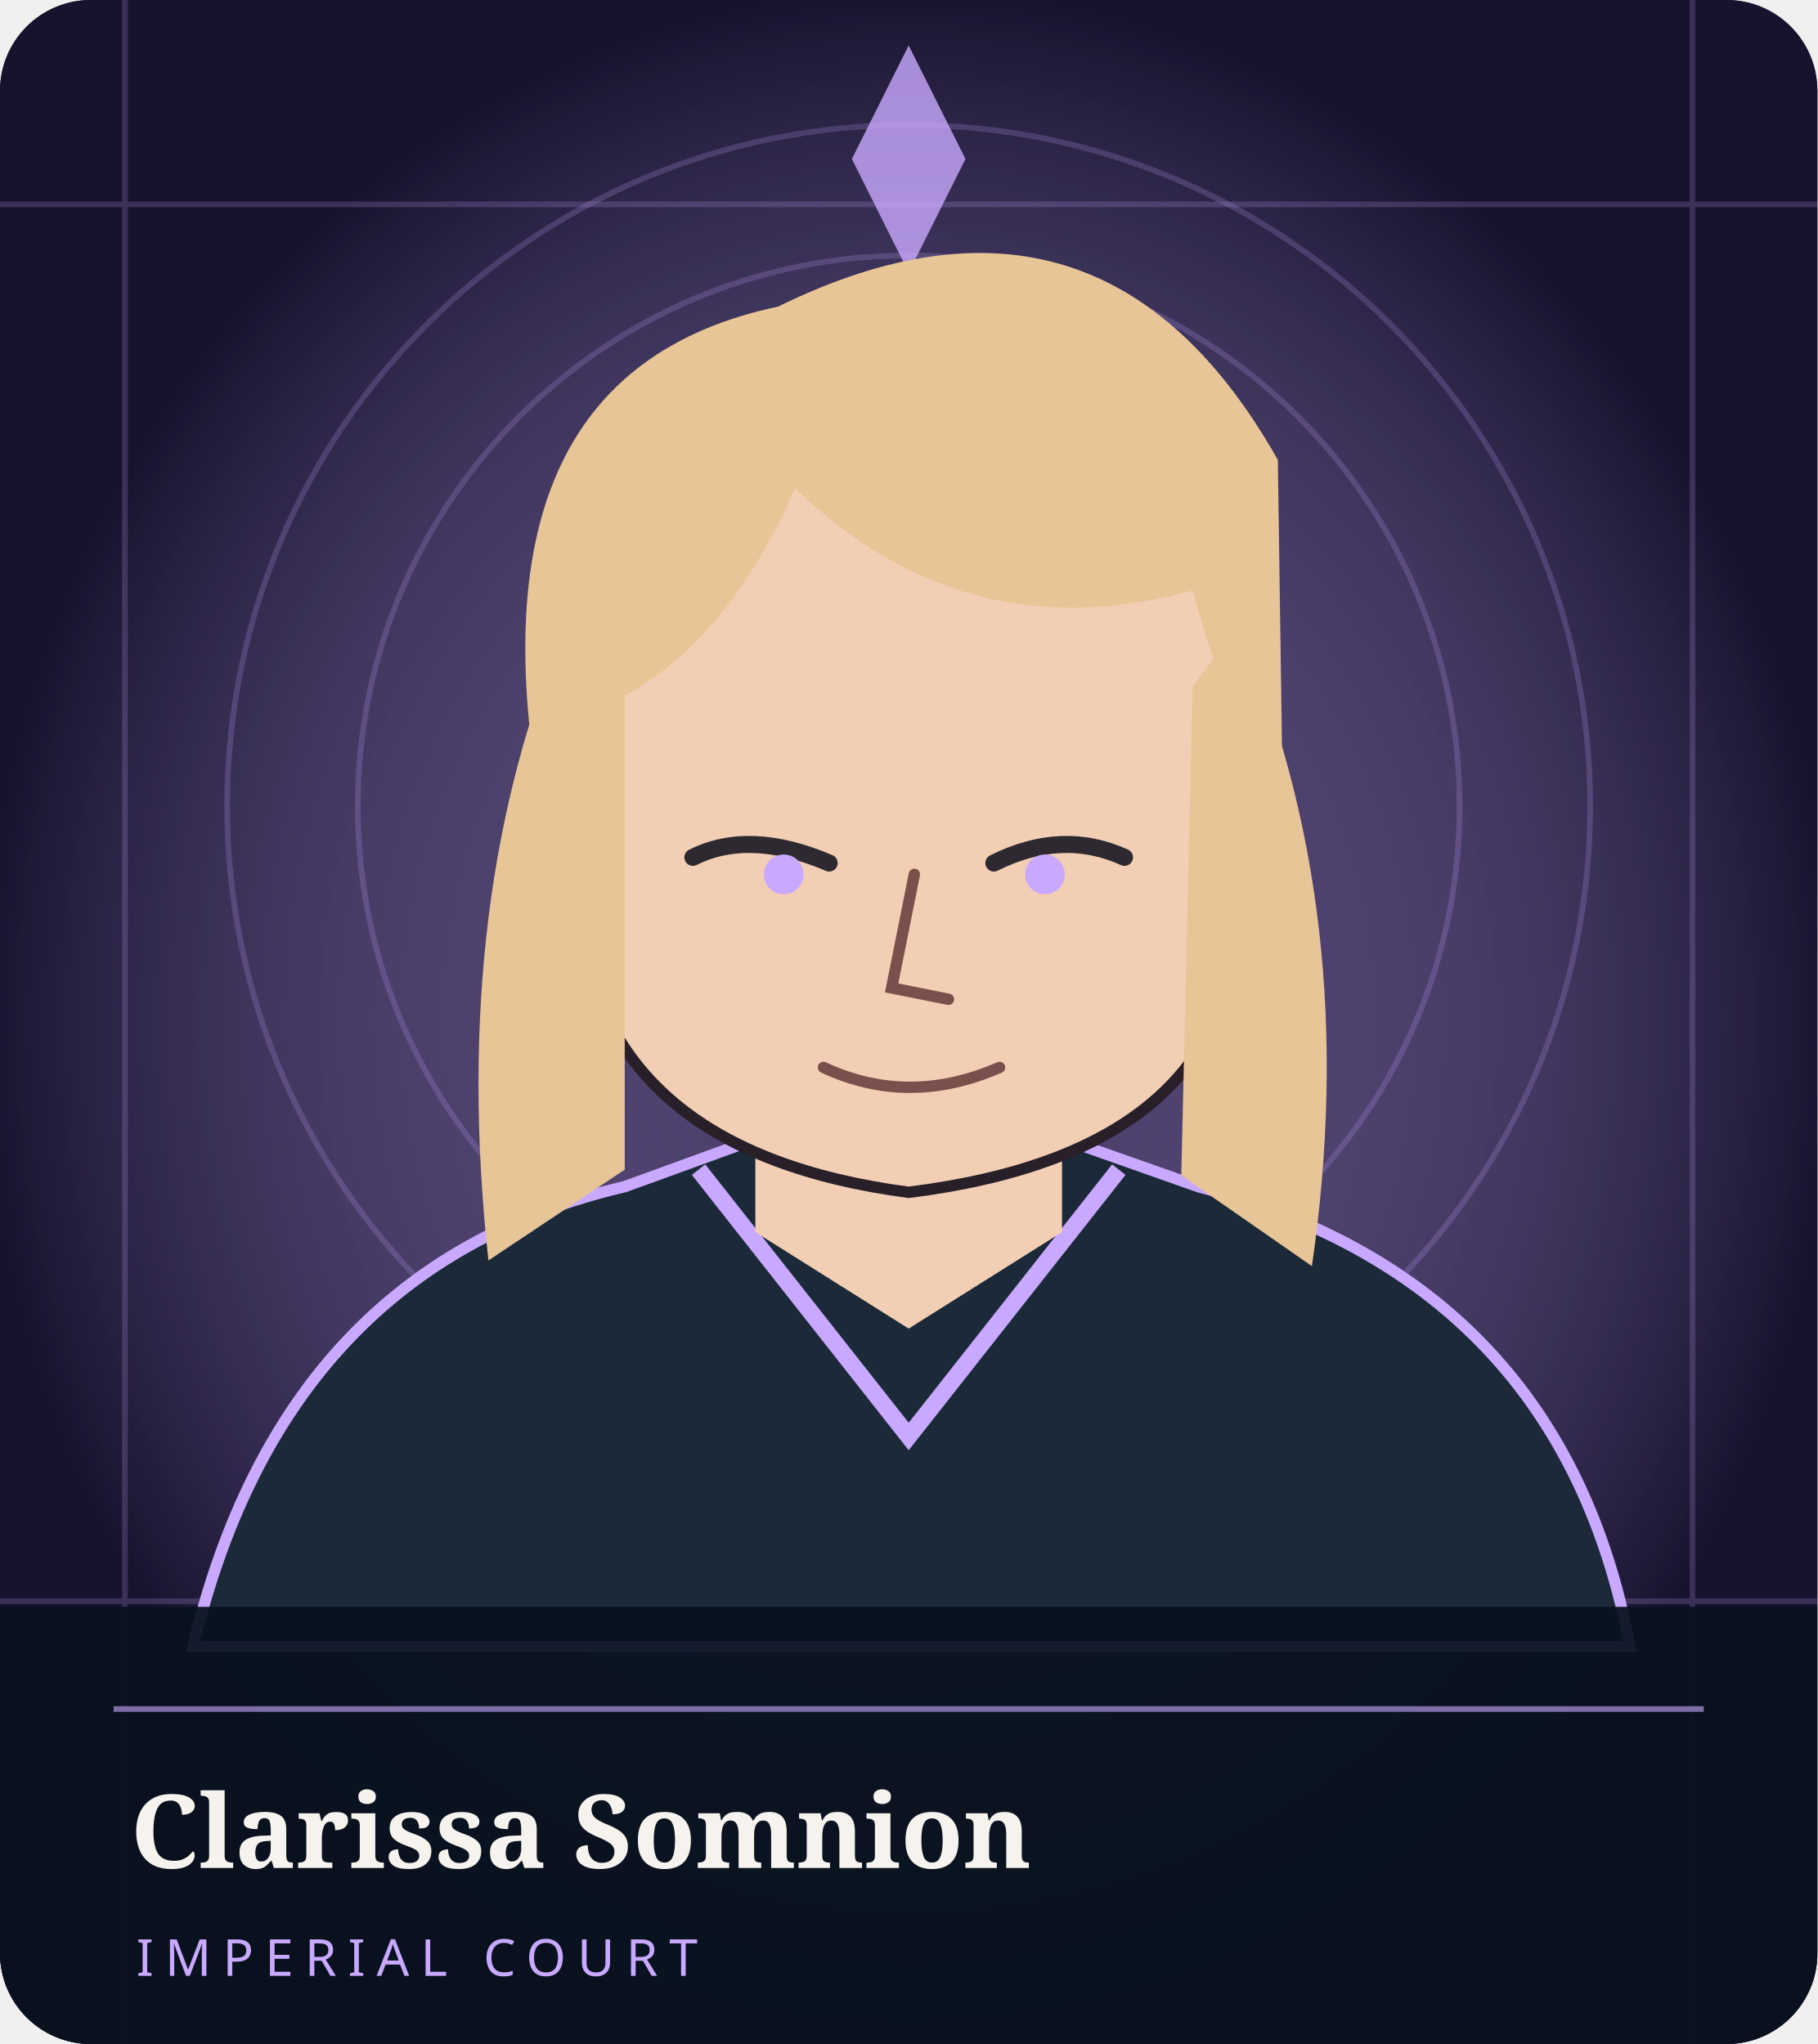
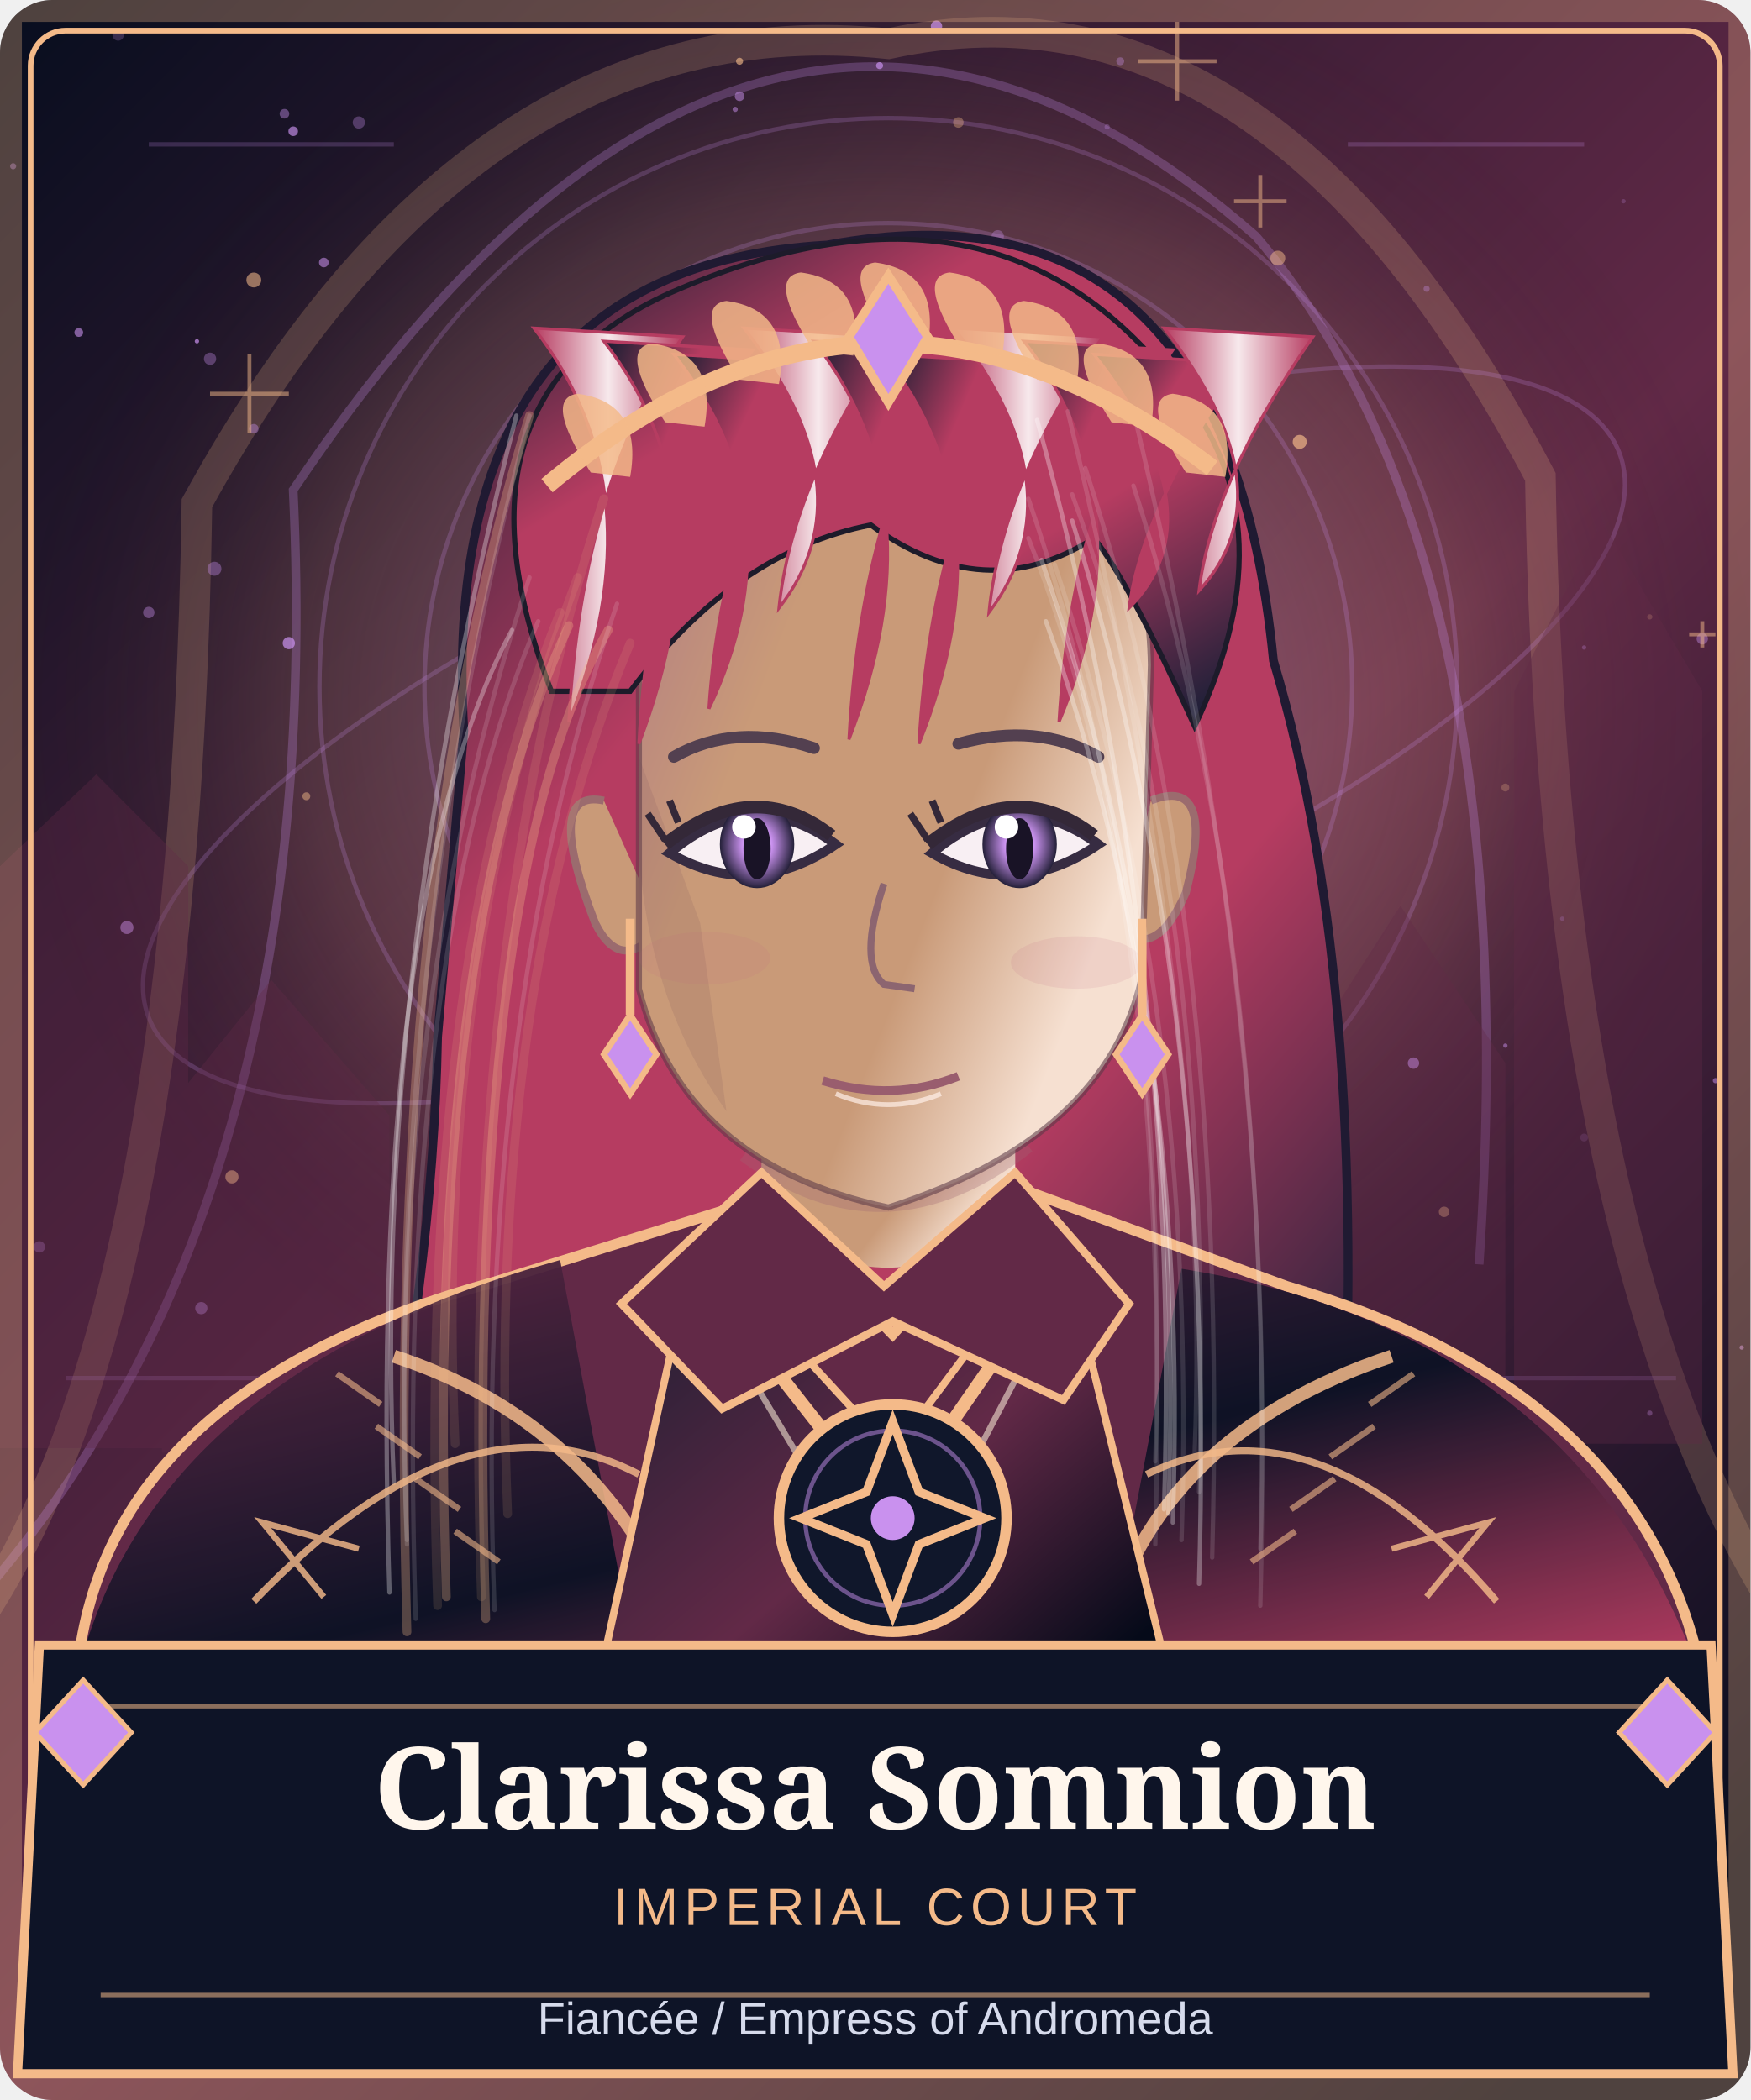
- <svg xmlns="http://www.w3.org/2000/svg" viewBox="0 0 320 360" role="img" aria-labelledby="t d">
+ <svg xmlns="http://www.w3.org/2000/svg" viewBox="0 0 400 480" role="img" aria-labelledby="title desc">
  <defs>
-     <radialGradient id="b">
-       <stop stop-color="#c9a9ff" stop-opacity=".21" />
-       <stop offset="1" stop-color="#17132e" />
+     <linearGradient id="bg" x2=".85" y2="1">
+       <stop stop-color="#060d1e" />
+       <stop offset=".58" stop-color="#622947" />
+       <stop offset="1" stop-color="#090e1f" />
+     </linearGradient>
+     <radialGradient id="glow">
+       <stop stop-color="#c991ee" stop-opacity=".48" />
+       <stop offset=".65" stop-color="#f4ba89" stop-opacity=".14" />
+       <stop offset="1" stop-opacity="0" />
    </radialGradient>
-     <clipPath id="clip">
-       <rect width="320" height="360" rx="16" />
+     <linearGradient id="hair" x2=".9" y2="1">
+       <stop stop-color="#151d31" />
+       <stop offset=".34" stop-color="#b63c61" />
+       <stop offset=".7" stop-color="#b63c61" />
+       <stop offset="1" stop-color="#222039" />
+     </linearGradient>
+     <linearGradient id="hairshine">
+       <stop stop-color="#b63c61" />
+       <stop offset=".5" stop-color="#f7e9ec" />
+       <stop offset="1" stop-color="#b63c61" />
+     </linearGradient>
+     <linearGradient id="skin" x2=".95" y2=".6">
+       <stop stop-color="#ad7784" />
+       <stop offset=".36" stop-color="#c99a78" />
+       <stop offset=".73" stop-color="#c99a78" />
+       <stop offset="1" stop-color="#f6e0d1" />
+     </linearGradient>
+     <radialGradient id="iris">
+       <stop stop-color="#f5f4fb" />
+       <stop offset=".4" stop-color="#c991ee" />
+       <stop offset="1" stop-color="#242039" />
+     </radialGradient>
+     <linearGradient id="cape" x2="1" y2="1">
+       <stop stop-color="#622947" />
+       <stop offset=".55" stop-color="#0a1124" />
+       <stop offset="1" stop-color="#b63c61" />
+     </linearGradient>
+     <linearGradient id="coat" x2="1" y2=".9">
+       <stop stop-color="#161d30" />
+       <stop offset=".6" stop-color="#622947" />
+       <stop offset="1" stop-color="#050a19" />
+     </linearGradient>
+     <clipPath id="frame">
+       <rect width="400" height="480" rx="12" />
    </clipPath>
  </defs>
-   <g clip-path="url(#clip)">
-     <rect width="320" height="360" fill="#17132e" />
-     <rect width="320" height="360" fill="url(#b)" />
-     <g stroke="#c9a9ff" stroke-opacity=".20" fill="none">
-       <circle cx="160" cy="142" r="120" />
-       <circle cx="160" cy="142" r="97" />
-       <path d="M0 36 H320 M0 282 H320 M22 0 V360 M298 0 V360" />
-     </g>
-     <path d="M160 8 L170 28 160 48 150 28Z" fill="#c9a9ff" opacity=".8" />
-     <g>
-       <path d="M34 290 Q50 223 110 209 L143 197 177 197 211 209 Q275 226 287 290Z" fill="#1b2938" stroke="#c9a9ff" stroke-width="2" />
-       <path d="M123 206 L160 253 197 206" fill="none" stroke="#c9a9ff" stroke-width="3" />
-       <path d="M133 179 L133 217 160 234 187 217 187 179" fill="#f2cfb4" />
-       <path d="M100 111 Q100 64 160 60 Q220 64 220 122 L218 162 Q216 203 160 210 Q107 203 102 162Z" fill="#f2cfb4" stroke="#281f29" stroke-width="2" />
-       <path d="M96 146 Q80 66 137 54 Q194 26 225 81 L226 150 Q214 119 210 104 Q170 115 140 86 Q126 118 102 126Z" fill="#e7c596" />
-       <path d="M100 109 Q79 158 86 222 L110 206 110 120 M218 110 Q240 161 231 223 L208 207 210 121" fill="#e7c596" />
-       <path d="M122 151 Q132 146 146 152 M175 152 Q187 146 198 151" fill="none" stroke="#2e2931" stroke-width="3" stroke-linecap="round" />
-       <circle cx="138" cy="154" r="3.5" fill="#c9a9ff" />
-       <circle cx="184" cy="154" r="3.5" fill="#c9a9ff" />
-       <path d="M161 154 L157 174 167 176 M145 188 Q160 195 176 188" fill="none" stroke="#7b4f4b" stroke-width="2" stroke-linecap="round" />
-     </g>
-     <rect x="0" y="283" width="320" height="77" fill="#07111d" opacity=".93" />
-     <path d="M20 301 H300" stroke="#c9a9ff" opacity=".6" />
-     <text x="23" y="329" fill="#f6f2ee" font-family="Georgia,serif" font-size="18" font-weight="bold">Clarissa Somnion</text>
-     <text x="24" y="348" fill="#c9a9ff" font-family="sans-serif" font-size="9" letter-spacing="2">IMPERIAL COURT</text>
+   <g clip-path="url(#frame)">
+     <rect width="400" height="480" fill="url(#bg)" />
+     <ellipse cx="201" cy="162" rx="200" ry="179" fill="url(#glow)" />
+     <path d="M-13 381Q42 315 45 115Q108 0 203 10Q290-9 352 109Q355 302 416 382" fill="none" stroke="#f4ba89" stroke-width="7" stroke-opacity=".2" />
+     <path d="M-10 371Q75 280 67 112Q173-46 287 54Q349 127 338 289" fill="none" stroke="#c991ee" stroke-width="2" stroke-opacity=".26" />
+     <g fill="none" stroke="#c991ee" stroke-opacity=".21">
+       <circle cx="203" cy="157" r="130" />
+       <circle cx="203" cy="157" r="106" />
+       <ellipse cx="202" cy="168" rx="180" ry="58" transform="rotate(-21 202 168)" />
+       <path d="M15 315h87M295 315h88M34 33h56M308 33h54" />
+     </g>
+     <circle cx="140" cy="172" r="1.3" fill="#f4ba89" opacity="0.61" />
+     <circle cx="245" cy="181" r="0.6" fill="#c991ee" opacity="0.32" />
+     <circle cx="279" cy="164" r="1.1" fill="#c991ee" opacity="0.25" />
+     <circle cx="66" cy="147" r="1.4" fill="#c991ee" opacity="0.70" />
+     <circle cx="349" cy="371" r="1.1" fill="#f4ba89" opacity="0.42" />
+     <circle cx="178" cy="149" r="1.5" fill="#c991ee" opacity="0.51" />
+     <circle cx="165" cy="109" r="1.0" fill="#c991ee" opacity="0.67" />
+     <circle cx="389" cy="146" r="1.3" fill="#c991ee" opacity="0.40" />
+     <circle cx="219" cy="28" r="1.2" fill="#f4ba89" opacity="0.36" />
+     <circle cx="256" cy="14" r="0.9" fill="#c991ee" opacity="0.34" />
+     <circle cx="253" cy="29" r="0.6" fill="#c991ee" opacity="0.28" />
+     <circle cx="214" cy="174" r="0.9" fill="#c991ee" opacity="0.51" />
+     <circle cx="344" cy="180" r="0.9" fill="#f4ba89" opacity="0.26" />
+     <circle cx="27" cy="8" r="1.3" fill="#c991ee" opacity="0.23" />
+     <circle cx="125" cy="170" r="0.7" fill="#c991ee" opacity="0.27" />
+     <circle cx="168" cy="25" r="0.6" fill="#c991ee" opacity="0.49" />
+     <circle cx="125" cy="282" r="1.3" fill="#f4ba89" opacity="0.29" />
+     <circle cx="126" cy="327" r="1.6" fill="#c991ee" opacity="0.24" />
+     <circle cx="34" cy="140" r="1.3" fill="#c991ee" opacity="0.39" />
+     <circle cx="29" cy="212" r="1.5" fill="#c991ee" opacity="0.66" />
+     <circle cx="297" cy="101" r="1.6" fill="#f4ba89" opacity="0.67" />
+     <circle cx="3" cy="38" r="0.7" fill="#c991ee" opacity="0.38" />
+     <circle cx="228" cy="54" r="1.4" fill="#c991ee" opacity="0.33" />
+     <circle cx="49" cy="130" r="1.6" fill="#c991ee" opacity="0.37" />
+     <circle cx="253" cy="109" r="0.9" fill="#f4ba89" opacity="0.36" />
+     <circle cx="48" cy="82" r="1.4" fill="#c991ee" opacity="0.34" />
+     <circle cx="275" cy="187" r="1.1" fill="#c991ee" opacity="0.56" />
+     <circle cx="286" cy="318" r="0.7" fill="#c991ee" opacity="0.41" />
+     <circle cx="169" cy="14" r="0.8" fill="#f4ba89" opacity="0.63" />
+     <circle cx="114" cy="321" r="1.1" fill="#c991ee" opacity="0.35" />
+     <circle cx="392" cy="247" r="0.6" fill="#c991ee" opacity="0.50" />
+     <circle cx="323" cy="243" r="1.3" fill="#c991ee" opacity="0.69" />
+     <circle cx="330" cy="277" r="1.2" fill="#f4ba89" opacity="0.45" />
+     <circle cx="46" cy="299" r="1.4" fill="#c991ee" opacity="0.44" />
+     <circle cx="362" cy="148" r="0.5" fill="#c991ee" opacity="0.41" />
+     <circle cx="194" cy="186" r="0.6" fill="#c991ee" opacity="0.46" />
+     <circle cx="53" cy="269" r="1.5" fill="#f4ba89" opacity="0.66" />
+     <circle cx="201" cy="15" r="0.8" fill="#c991ee" opacity="0.68" />
+     <circle cx="67" cy="30" r="1.1" fill="#c991ee" opacity="0.66" />
+     <circle cx="111" cy="151" r="0.7" fill="#c991ee" opacity="0.28" />
+     <circle cx="214" cy="162" r="1.5" fill="#f4ba89" opacity="0.39" />
+     <circle cx="377" cy="323" r="0.6" fill="#c991ee" opacity="0.44" />
+     <circle cx="9" cy="285" r="1.3" fill="#c991ee" opacity="0.34" />
+     <circle cx="189" cy="258" r="0.6" fill="#c991ee" opacity="0.19" />
+     <circle cx="172" cy="199" r="1.0" fill="#f4ba89" opacity="0.71" />
+     <circle cx="335" cy="335" r="0.7" fill="#c991ee" opacity="0.34" />
+     <circle cx="236" cy="87" r="1.6" fill="#c991ee" opacity="0.36" />
+     <circle cx="169" cy="22" r="1.1" fill="#c991ee" opacity="0.50" />
+     <circle cx="294" cy="356" r="1.5" fill="#f4ba89" opacity="0.51" />
+     <circle cx="326" cy="66" r="0.7" fill="#c991ee" opacity="0.33" />
+     <circle cx="65" cy="26" r="1.1" fill="#c991ee" opacity="0.42" />
+     <circle cx="344" cy="239" r="0.5" fill="#c991ee" opacity="0.48" />
+     <circle cx="82" cy="353" r="1.1" fill="#f4ba89" opacity="0.66" />
+     <circle cx="18" cy="76" r="1.0" fill="#c991ee" opacity="0.59" />
+     <circle cx="210" cy="269" r="0.9" fill="#c991ee" opacity="0.46" />
+     <circle cx="82" cy="28" r="1.4" fill="#c991ee" opacity="0.32" />
+     <circle cx="292" cy="59" r="1.7" fill="#f4ba89" opacity="0.50" />
+     <circle cx="214" cy="6" r="1.3" fill="#c991ee" opacity="0.71" />
+     <circle cx="107" cy="206" r="1.7" fill="#c991ee" opacity="0.38" />
+     <circle cx="357" cy="210" r="0.5" fill="#c991ee" opacity="0.33" />
+     <circle cx="268" cy="259" r="1.4" fill="#f4ba89" opacity="0.31" />
+     <circle cx="184" cy="92" r="1.5" fill="#c991ee" opacity="0.55" />
+     <circle cx="35" cy="341" r="1.6" fill="#c991ee" opacity="0.37" />
+     <circle cx="267" cy="347" r="0.9" fill="#c991ee" opacity="0.70" />
+     <circle cx="58" cy="64" r="1.7" fill="#f4ba89" opacity="0.57" />
+     <circle cx="188" cy="67" r="0.5" fill="#c991ee" opacity="0.60" />
+     <circle cx="45" cy="78" r="0.5" fill="#c991ee" opacity="0.70" />
+     <circle cx="362" cy="260" r="0.9" fill="#c991ee" opacity="0.19" />
+     <circle cx="148" cy="293" r="1.1" fill="#f4ba89" opacity="0.54" />
+     <circle cx="398" cy="308" r="0.5" fill="#c991ee" opacity="0.54" />
+     <circle cx="84" cy="353" r="0.8" fill="#c991ee" opacity="0.29" />
+     <circle cx="371" cy="46" r="0.5" fill="#c991ee" opacity="0.22" />
+     <circle cx="377" cy="141" r="0.6" fill="#f4ba89" opacity="0.30" />
+     <circle cx="229" cy="364" r="1.2" fill="#c991ee" opacity="0.21" />
+     <circle cx="120" cy="302" r="0.6" fill="#c991ee" opacity="0.44" />
+     <circle cx="123" cy="110" r="1.0" fill="#c991ee" opacity="0.32" />
+     <circle cx="70" cy="182" r="0.9" fill="#f4ba89" opacity="0.47" />
+     <circle cx="58" cy="98" r="1.1" fill="#c991ee" opacity="0.39" />
+     <circle cx="265" cy="266" r="1.1" fill="#c991ee" opacity="0.62" />
+     <circle cx="74" cy="60" r="1.1" fill="#c991ee" opacity="0.56" />
+     <circle cx="161" cy="160" r="0.5" fill="#f4ba89" opacity="0.32" />
+     <circle cx="150" cy="87" r="0.7" fill="#c991ee" opacity="0.38" />
+     <circle cx="104" cy="328" r="0.6" fill="#c991ee" opacity="0.53" />
+     <circle cx="233" cy="232" r="1.6" fill="#c991ee" opacity="0.26" />
+     <circle cx="115" cy="126" r="1.0" fill="#f4ba89" opacity="0.30" />
+     <path d="M389 142v6m-3 -3h6" stroke="#f4ba89" stroke-width=".9" opacity=".5" />
+     <path d="M269 5v18m-9 -9h18" stroke="#f4ba89" stroke-width=".9" opacity=".5" />
+     <path d="M169 90v16m-8 -8h16" stroke="#f4ba89" stroke-width=".9" opacity=".5" />
+     <path d="M229 287v12m-6 -6h12" stroke="#f4ba89" stroke-width=".9" opacity=".5" />
+     <path d="M57 81v18m-9 -9h18" stroke="#f4ba89" stroke-width=".9" opacity=".5" />
+     <path d="M349 360v10m-5 -5h10" stroke="#f4ba89" stroke-width=".9" opacity=".5" />
+     <path d="M240 130v8m-4 -4h8" stroke="#f4ba89" stroke-width=".9" opacity=".5" />
+     <path d="M288 40v12m-6 -6h12" stroke="#f4ba89" stroke-width=".9" opacity=".5" />
+     <path d="M119 350v14m-7 -7h14" stroke="#f4ba89" stroke-width=".9" opacity=".5" />
+     <path d="M155 84v6m-3 -3h6" stroke="#f4ba89" stroke-width=".9" opacity=".5" />
+     <path d="M189 348v6m-3 -3h6" stroke="#f4ba89" stroke-width=".9" opacity=".5" />
+     <path d="M225 249v12m-6 -6h12" stroke="#f4ba89" stroke-width=".9" opacity=".5" />
+     <g fill="#622947" opacity=".34">
+       <path d="M0 331V198L22 177L43 198V331M346 330V158L366 119L389 158V330M37 332v-77l25-31 27 31v77M297 331v-88l23-36 24 36v88" />
+     </g>
+     <path d="M106 167Q100 61 189 56Q280 39 291 151Q314 228 306 351Q268 322 253 289Q220 356 200 346Q156 367 143 304Q109 368 85 357Q99 292 100 237Z" fill="url(#hair)" stroke="#201a32" stroke-width="2" />
+     <path d="M18 379Q26 317 113 293L174 274L204 305L234 272L294 294Q373 317 388 379Z" fill="#622947" stroke="#f4ba89" stroke-width="2.4" />
+     <path d="M19 378Q38 313 128 288L145 379Z M387 379Q358 304 270 290L253 379Z" fill="url(#cape)" opacity=".95" />
+     <path d="M90 310Q139 326 157 375M318 310Q264 328 252 375" fill="none" stroke="#f4ba89" stroke-width="3" opacity=".85" />
+     <path d="M138 379L159 283L204 332L242 281L266 379Z" fill="url(#coat)" stroke="#f4ba89" stroke-width="1.7" />
+     <path d="M156 286L203 346L246 284" fill="none" stroke="#f4ba89" stroke-width="3" />
+     <path d="M164 302L204 369L239 302" fill="none" stroke="#f8e9d4" stroke-opacity=".58" stroke-width="1.4" />
+     <path d="M174 242V279Q204 301 232 278V242Z" fill="url(#skin)" />
+     <path d="M170 264Q202 288 235 262" fill="none" stroke="#9d6673" stroke-opacity=".3" stroke-width="3" />
+     <path d="M138 183Q124 180 136 211Q142 223 151 212M263 183Q278 177 271 204Q264 220 256 212" fill="#c99a78" stroke="#9b6b6e" stroke-width="1.8" />
+     <path d="M146 141Q148 94 201 87Q262 92 263 152L261 223Q253 260 203 276Q156 266 146 226Z" fill="url(#skin)" stroke="#5a3946" stroke-opacity=".57" stroke-width="1.4" />
+     <path d="M146 173Q143 222 166 254L160 211Z" fill="#6b4253" opacity=".13" />
+     <ellipse cx="161" cy="219" rx="15" ry="6" fill="#be607e" opacity=".11" />
+     <ellipse cx="246" cy="220" rx="15" ry="6" fill="#be607e" opacity=".12" />
+     <path d="M154 173Q168 165 186 171M219 170Q237 165 251 173" fill="none" stroke="#534050" stroke-width="2.7" stroke-linecap="round" />
+     <path d="M153 195Q172 179 191 193Q172 206 153 195Z" fill="#f8eff3" stroke="#372c42" stroke-width="2.2" />
+     <ellipse cx="173" cy="193" rx="8.5" ry="10" fill="url(#iris)" />
+     <ellipse cx="173" cy="194" rx="3.1" ry="7" fill="#191326" />
+     <circle cx="170" cy="189" r="2.7" fill="white" />
+     <path d="M152 193Q172 177 190 191" fill="none" stroke="#342838" stroke-width="2.9" />
+     <path d="M152 192l-4-6M155 188l-2-5" stroke="#342838" stroke-width="1.6" />
+     <path d="M213 195Q232 179 251 193Q232 206 213 195Z" fill="#f8eff3" stroke="#372c42" stroke-width="2.2" />
+     <ellipse cx="233" cy="193" rx="8.5" ry="10" fill="url(#iris)" />
+     <ellipse cx="233" cy="194" rx="3.1" ry="7" fill="#191326" />
+     <circle cx="230" cy="189" r="2.7" fill="white" />
+     <path d="M212 193Q232 177 250 191" fill="none" stroke="#342838" stroke-width="2.9" />
+     <path d="M212 192l-4-6M215 188l-2-5" stroke="#342838" stroke-width="1.6" />
+     <path d="M202 202Q196 220 202 225L209 226" fill="none" stroke="#8c6570" stroke-width="1.6" />
+     <path d="M188 247Q204 252 219 246" fill="none" stroke="#995d6e" stroke-width="2" />
+     <path d="M191 250Q203 255 215 250" fill="none" stroke="#fff0e9" stroke-opacity=".7" stroke-width="1.1" />
+     <path d="M142 298L174 268L202 294L232 268L258 298L243 320L204 302L165 322Z" fill="#622947" stroke="#f4ba89" stroke-width="1.8" />
+     <path d="M126 158Q100 91 153 67Q226 35 267 86Q296 118 273 166Q258 133 250 123Q225 139 199 120Q168 126 144 158Z" fill="url(#hair)" stroke="#1d1b2a" stroke-width="1.2" />
+     <path d="M122 75Q151 112 130 165Q133 110 156 77Z" fill="url(#hairshine)" stroke="#b63c61" stroke-width=".7" />
+     <path d="M138 78Q167 115 146 170Q149 113 172 80Z" fill="url(#hair)" stroke="#b63c61" stroke-width=".7" />
+     <path d="M154 81Q183 118 162 162Q165 116 188 83Z" fill="url(#hair)" stroke="#b63c61" stroke-width=".7" />
+     <path d="M170 75Q199 112 178 139Q181 110 204 77Z" fill="url(#hairshine)" stroke="#b63c61" stroke-width=".7" />
+     <path d="M186 78Q215 115 194 169Q197 113 220 80Z" fill="url(#hair)" stroke="#b63c61" stroke-width=".7" />
+     <path d="M202 81Q231 118 210 170Q213 116 236 83Z" fill="url(#hair)" stroke="#b63c61" stroke-width=".7" />
+     <path d="M218 75Q247 112 226 140Q229 110 252 77Z" fill="url(#hairshine)" stroke="#b63c61" stroke-width=".7" />
+     <path d="M234 78Q263 115 242 165Q245 113 268 80Z" fill="url(#hair)" stroke="#b63c61" stroke-width=".7" />
+     <path d="M250 81Q279 118 258 139Q261 116 284 83Z" fill="url(#hair)" stroke="#b63c61" stroke-width=".7" />
+     <path d="M266 75Q295 112 274 135Q277 110 300 77Z" fill="url(#hairshine)" stroke="#b63c61" stroke-width=".7" />
+     <path d="M121 95Q88 200 93 373" fill="none" stroke="#f4ba89" stroke-opacity=".31" stroke-width="2" stroke-linecap="round" />
+     <path d="M259 111Q292 213 288 367" fill="none" stroke="#ffffff" stroke-opacity=".13" stroke-width="1" stroke-linecap="round" />
+     <path d="M121 95Q88 221 93 352" fill="none" stroke="#ffffff" stroke-opacity=".13" stroke-width="1" stroke-linecap="round" />
+     <path d="M239 142Q272 233 268 348" fill="none" stroke="#ffffff" stroke-opacity=".31" stroke-width="1" stroke-linecap="round" />
+     <path d="M128 140Q95 222 100 367" fill="none" stroke="#f4ba89" stroke-opacity=".13" stroke-width="2" stroke-linecap="round" />
+     <path d="M244 94Q277 231 273 332" fill="none" stroke="#ffffff" stroke-opacity=".13" stroke-width="1" stroke-linecap="round" />
+     <path d="M118 95Q85 223 90 339" fill="none" stroke="#ffffff" stroke-opacity=".31" stroke-width="1" stroke-linecap="round" />
+     <path d="M235 123Q268 205 264 353" fill="none" stroke="#ffffff" stroke-opacity=".13" stroke-width="1" stroke-linecap="round" />
+     <path d="M144 147Q111 226 116 346" fill="none" stroke="#f4ba89" stroke-opacity=".13" stroke-width="2" stroke-linecap="round" />
+     <path d="M245 119Q278 225 274 362" fill="none" stroke="#ffffff" stroke-opacity=".31" stroke-width="1" stroke-linecap="round" />
+     <path d="M121 132Q88 231 93 353" fill="none" stroke="#ffffff" stroke-opacity=".13" stroke-width="1" stroke-linecap="round" />
+     <path d="M245 113Q278 203 274 341" fill="none" stroke="#ffffff" stroke-opacity=".13" stroke-width="1" stroke-linecap="round" />
+     <path d="M139 144Q106 200 111 370" fill="none" stroke="#f4ba89" stroke-opacity=".31" stroke-width="2" stroke-linecap="round" />
+     <path d="M259 94Q292 231 288 354" fill="none" stroke="#ffffff" stroke-opacity=".13" stroke-width="1" stroke-linecap="round" />
+     <path d="M123 142Q90 218 95 370" fill="none" stroke="#ffffff" stroke-opacity=".13" stroke-width="1" stroke-linecap="round" />
+     <path d="M237 96Q270 215 266 345" fill="none" stroke="#ffffff" stroke-opacity=".31" stroke-width="1" stroke-linecap="round" />
+     <path d="M138 114Q105 214 110 365" fill="none" stroke="#f4ba89" stroke-opacity=".13" stroke-width="2" stroke-linecap="round" />
+     <path d="M235 114Q268 210 264 334" fill="none" stroke="#ffffff" stroke-opacity=".13" stroke-width="1" stroke-linecap="round" />
+     <path d="M117 144Q84 205 89 364" fill="none" stroke="#ffffff" stroke-opacity=".31" stroke-width="1" stroke-linecap="round" />
+     <path d="M248 107Q281 207 277 356" fill="none" stroke="#ffffff" stroke-opacity=".13" stroke-width="1" stroke-linecap="round" />
+     <path d="M132 132Q99 219 104 330" fill="none" stroke="#f4ba89" stroke-opacity=".13" stroke-width="2" stroke-linecap="round" />
+     <path d="M238 128Q271 222 267 346" fill="none" stroke="#ffffff" stroke-opacity=".31" stroke-width="1" stroke-linecap="round" />
+     <path d="M141 138Q108 234 113 368" fill="none" stroke="#ffffff" stroke-opacity=".13" stroke-width="1" stroke-linecap="round" />
+     <path d="M241 129Q274 228 270 352" fill="none" stroke="#ffffff" stroke-opacity=".13" stroke-width="1" stroke-linecap="round" />
+     <path d="M130 143Q97 214 102 365" fill="none" stroke="#f4ba89" stroke-opacity=".31" stroke-width="2" stroke-linecap="round" />
+     <path d="M125 111Q200 48 277 107" fill="none" stroke="#f4ba89" stroke-width="4" />
+     <path d="M135 108q-11-17-3-18q15 2 12 19" fill="#f4ba89" opacity=".83" />
+     <path d="M152 96.519q-11-17-3-18q15 2 12 19" fill="#f4ba89" opacity=".83" />
+     <path d="M169 86.787q-11-17-3-18q15 2 12 19" fill="#f4ba89" opacity=".83" />
+     <path d="M186 80.284q-11-17-3-18q15 2 12 19" fill="#f4ba89" opacity=".83" />
+     <path d="M203 78q-11-17-3-18q15 2 12 19" fill="#f4ba89" opacity=".83" />
+     <path d="M220 80.284q-11-17-3-18q15 2 12 19" fill="#f4ba89" opacity=".83" />
+     <path d="M237 86.787q-11-17-3-18q15 2 12 19" fill="#f4ba89" opacity=".83" />
+     <path d="M254 96.519q-11-17-3-18q15 2 12 19" fill="#f4ba89" opacity=".83" />
+     <path d="M271 108q-11-17-3-18q15 2 12 19" fill="#f4ba89" opacity=".83" />
+     <path d="M194 77l9-14 9 14-9 15Z" fill="#c991ee" stroke="#f4ba89" stroke-width="2" />
+     <path d="M144 210v22M261 210v22" stroke="#f4ba89" stroke-width="2" />
+     <path d="M144 232l-6 9 6 9 6-9Z M261 232l-6 9 6 9 6-9Z" fill="#c991ee" stroke="#f4ba89" stroke-width="1.4" />
+     <path d="M77 314l10 7" stroke="#f4ba89" stroke-width="1.4" opacity=".58" />
+     <path d="M86 326l10 7" stroke="#f4ba89" stroke-width="1.4" opacity=".58" />
+     <path d="M95 338l10 7" stroke="#f4ba89" stroke-width="1.4" opacity=".58" />
+     <path d="M104 350l10 7" stroke="#f4ba89" stroke-width="1.4" opacity=".58" />
+     <path d="M323 314l-10 7" stroke="#f4ba89" stroke-width="1.4" opacity=".58" />
+     <path d="M314 326l-10 7" stroke="#f4ba89" stroke-width="1.4" opacity=".58" />
+     <path d="M305 338l-10 7" stroke="#f4ba89" stroke-width="1.4" opacity=".58" />
+     <path d="M296 350l-10 7" stroke="#f4ba89" stroke-width="1.4" opacity=".58" />
+     <g transform="translate(204 347)">
+       <circle r="26" fill="#10172b" stroke="#f4ba89" stroke-width="2.4" />
+       <circle r="20" fill="none" stroke="#c991ee" stroke-opacity=".5" />
+       <path d="M0-22L6-6L21 0L6 6L0 22L-6 6L-21 0L-6-6Z" fill="none" stroke="#f4ba89" stroke-width="2" />
+       <circle r="5" fill="#c991ee" />
+     </g>
+     <g stroke="#f4ba89" fill="none" opacity=".82">
+       <path d="M58 366Q106 316 146 337M342 366Q301 318 262 337" stroke-width="1.6" />
+       <path d="M74 365l-14-17 22 6M326 365l14-17-22 6" stroke-width="1.4" />
+     </g>
+     <rect width="400" height="480" fill="none" stroke="#f4ba89" stroke-width="10" stroke-opacity=".3" />
+     <rect x="7" y="7" width="386" height="466" rx="8" fill="none" stroke="#f4ba89" stroke-width="1.3" />
+     <path d="M9 376H391L396 474H4Z" fill="#0e1427" stroke="#f4ba89" stroke-width="2.1" />
+     <path d="M23 390H377M23 456H377" stroke="#f4ba89" stroke-width="1" opacity=".54" />
+     <path d="M19 384l11 12-11 12-11-12Z M381 384l11 12-11 12-11-12Z" fill="#c991ee" stroke="#f4ba89" stroke-width="1.1" />
+     <text x="200" y="418" text-anchor="middle" font-family="Georgia,serif" font-size="26" font-weight="bold" fill="#fff6ec">Clarissa Somnion</text>
+     <text x="200" y="440" text-anchor="middle" font-family="Arial,sans-serif" font-size="12" letter-spacing="1.4" fill="#f4ba89">IMPERIAL COURT</text>
+     <text x="200" y="465" text-anchor="middle" font-family="Arial,sans-serif" font-size="10.4" fill="#d6dbec">Fiancée / Empress of Andromeda</text>
  </g>
</svg>
